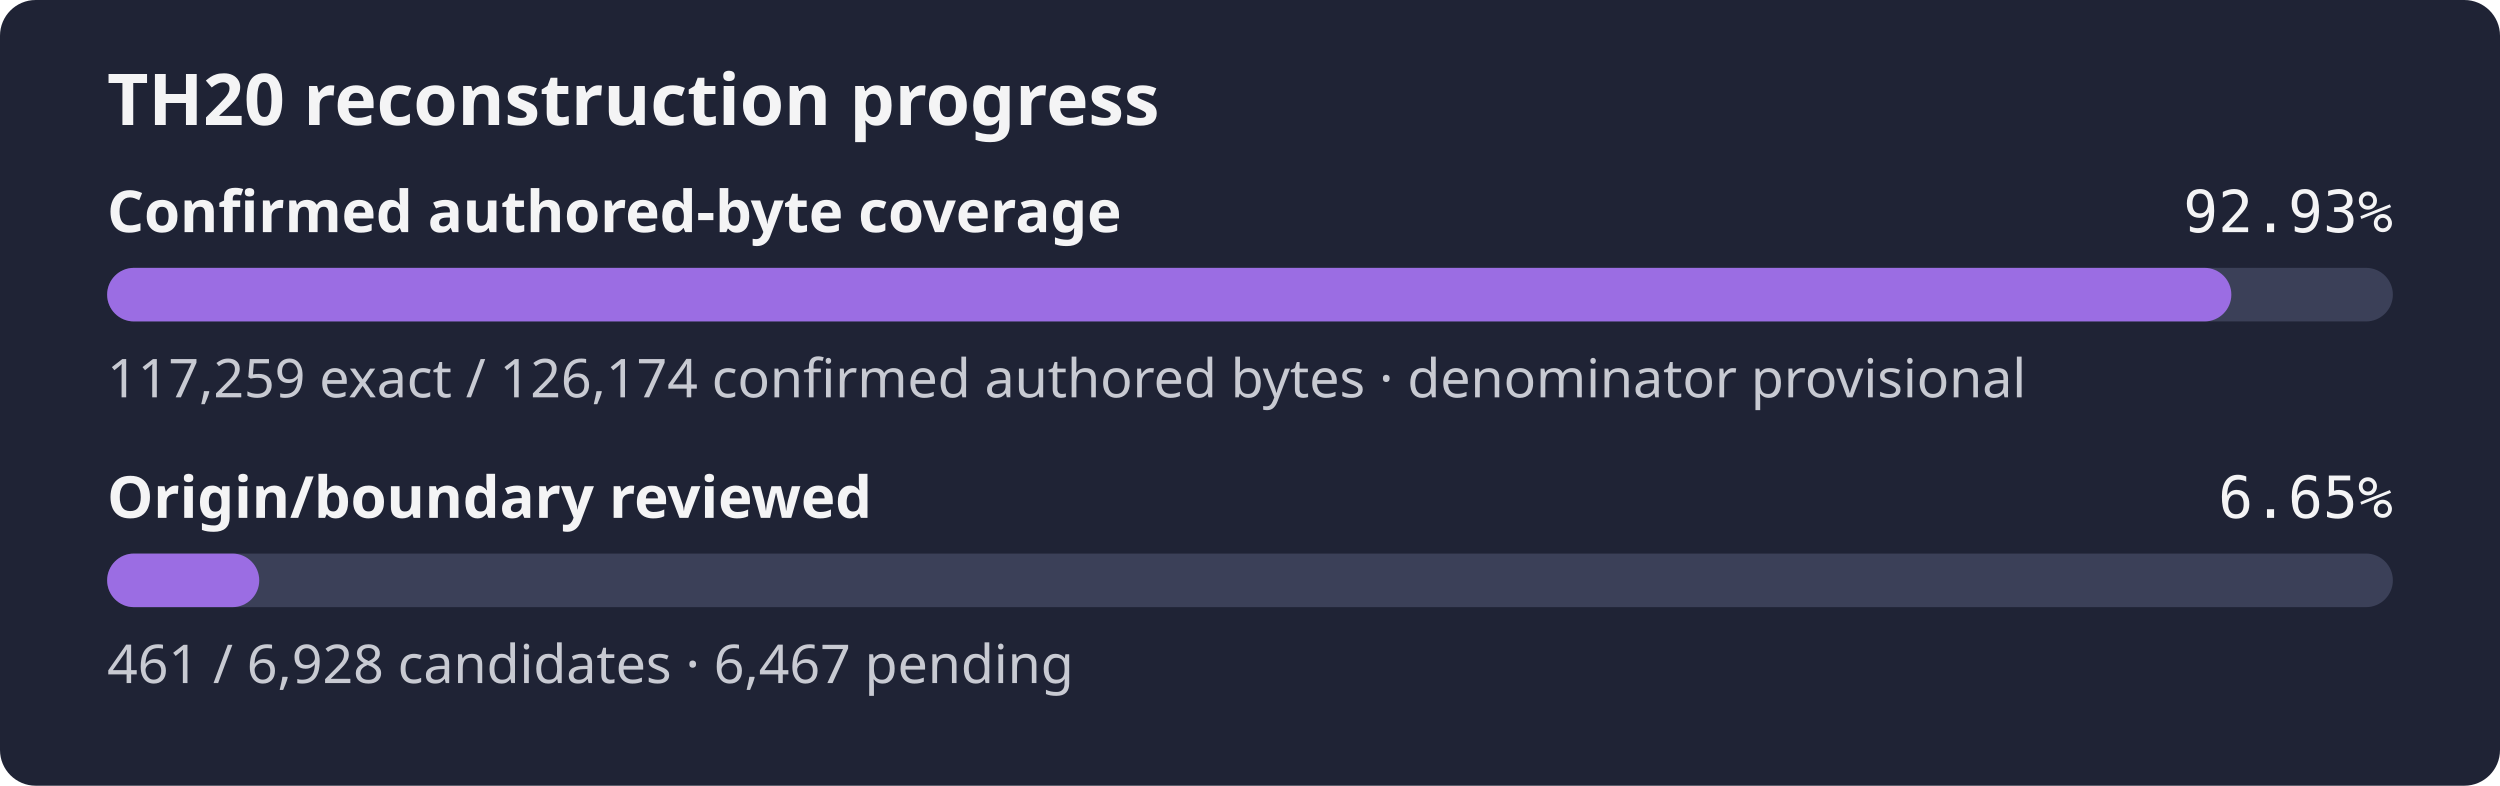
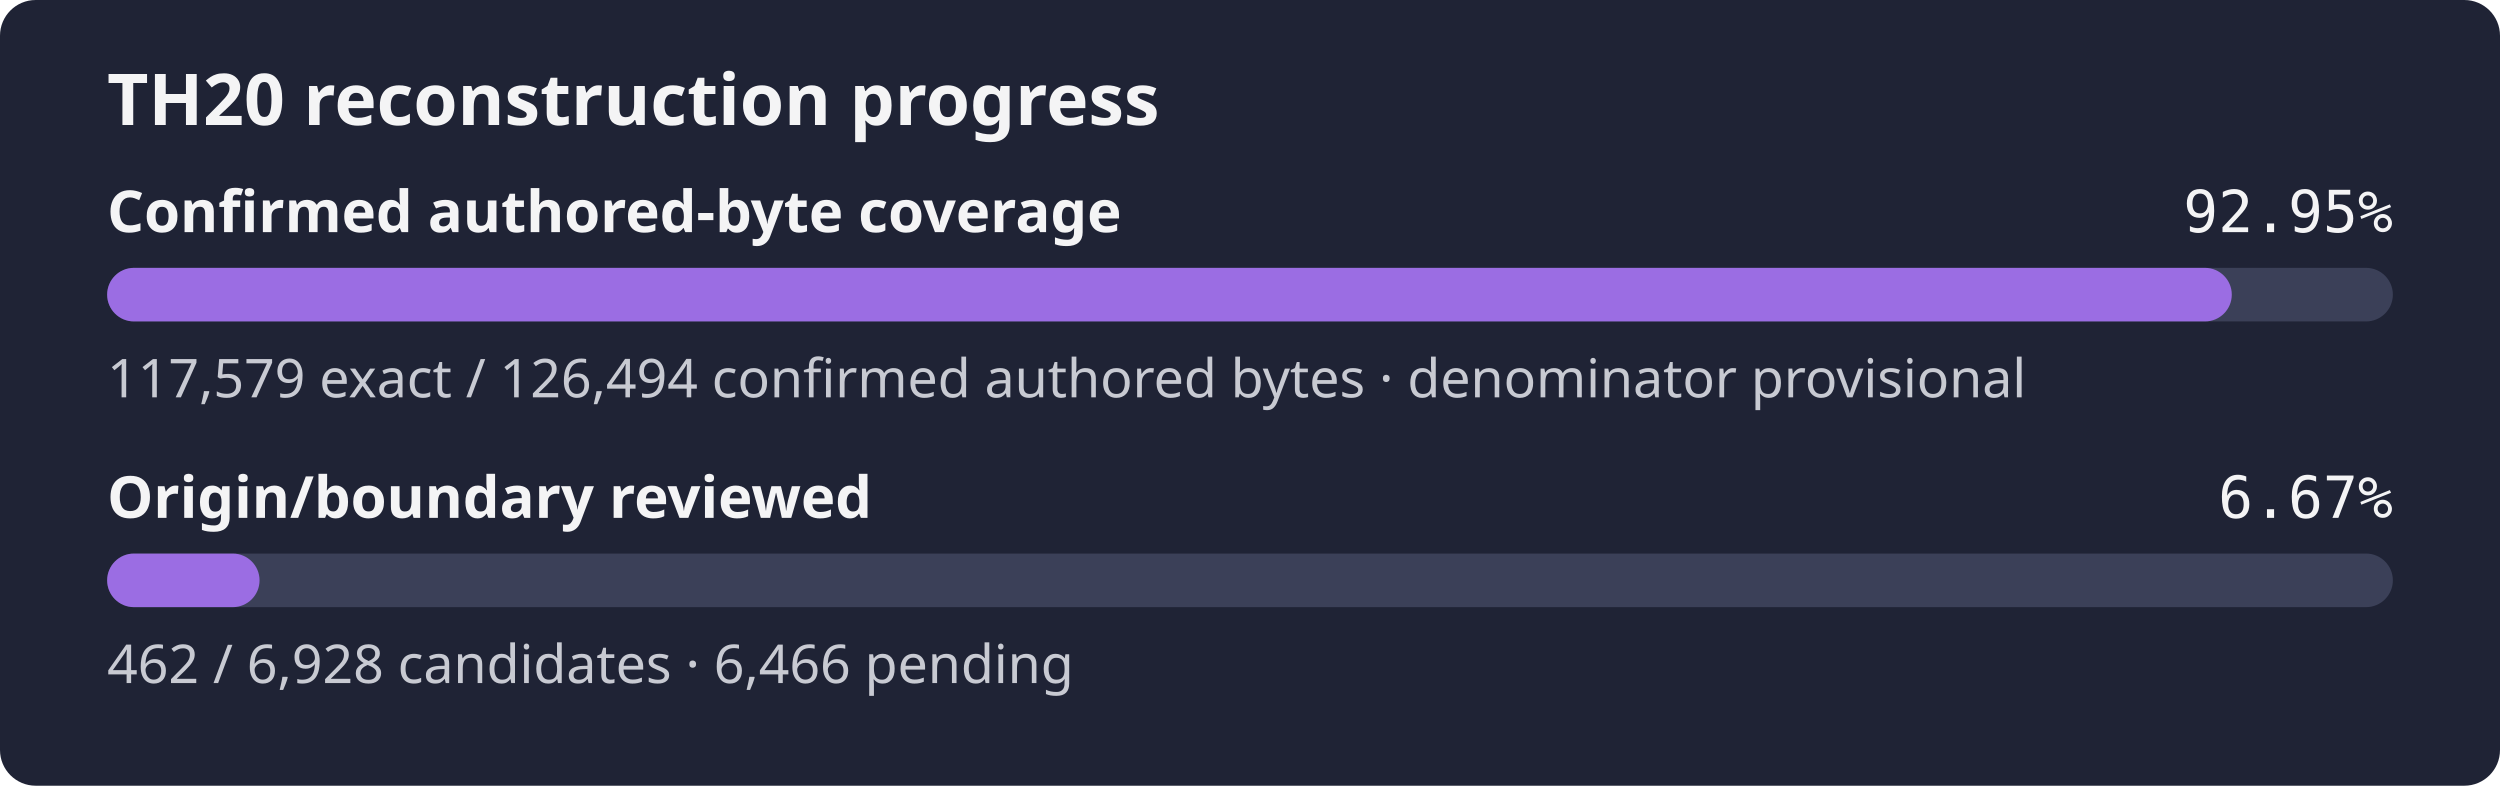
- <svg xmlns="http://www.w3.org/2000/svg" width="560" height="176" role="img" aria-label="TH20 reconstruction progress: 92.93% of the confirmed authored-byte set is exact, origin review 6.65%">
+ <svg xmlns="http://www.w3.org/2000/svg" width="560" height="176" role="img" aria-label="TH20 reconstruction progress: 92.95% of the confirmed authored-byte set is exact, origin review 6.67%">
  <rect width="560" height="176" rx="8" fill="#1f2335" />
  <text x="24" y="28" fill="#f4f4f5" font-family="sans-serif" font-size="16" font-weight="600">TH20 reconstruction progress</text>
  <text x="24" y="52" fill="#f4f4f5" font-family="sans-serif" font-size="13" font-weight="600">Confirmed authored-byte coverage</text>
-   <text x="536" y="52" fill="#f4f4f5" text-anchor="end" font-family="monospace" font-size="13">92.93%</text>
+   <text x="536" y="52" fill="#f4f4f5" text-anchor="end" font-family="monospace" font-size="13">92.95%</text>
  <rect x="24" y="60" width="512" height="12" rx="6" fill="#3b4058" />
-   <rect x="24" y="60" width="475.82" height="12" rx="6" fill="#9b6de3" />
-   <text x="24" y="89" fill="#c8cad2" font-family="sans-serif" font-size="12">117,259 exact / 126,174 confirmed authored bytes · denominator provisional</text>
+   <rect x="24" y="60" width="475.92" height="12" rx="6" fill="#9b6de3" />
+   <text x="24" y="89" fill="#c8cad2" font-family="sans-serif" font-size="12">117,579 exact / 126,494 confirmed authored bytes · denominator provisional</text>
  <text x="24" y="116" fill="#f4f4f5" font-family="sans-serif" font-size="13" font-weight="600">Origin/boundary reviewed</text>
-   <text x="536" y="116" fill="#f4f4f5" text-anchor="end" font-family="monospace" font-size="13">6.65%</text>
+   <text x="536" y="116" fill="#f4f4f5" text-anchor="end" font-family="monospace" font-size="13">6.67%</text>
  <rect x="24" y="124" width="512" height="12" rx="6" fill="#3b4058" />
-   <rect x="24" y="124" width="34.07" height="12" rx="6" fill="#9b6de3" />
-   <text x="24" y="153" fill="#c8cad2" font-family="sans-serif" font-size="12">461 / 6,928 candidates · 6,467 pending</text>
+   <rect x="24" y="124" width="34.14" height="12" rx="6" fill="#9b6de3" />
+   <text x="24" y="153" fill="#c8cad2" font-family="sans-serif" font-size="12">462 / 6,928 candidates · 6,466 pending</text>
</svg>
